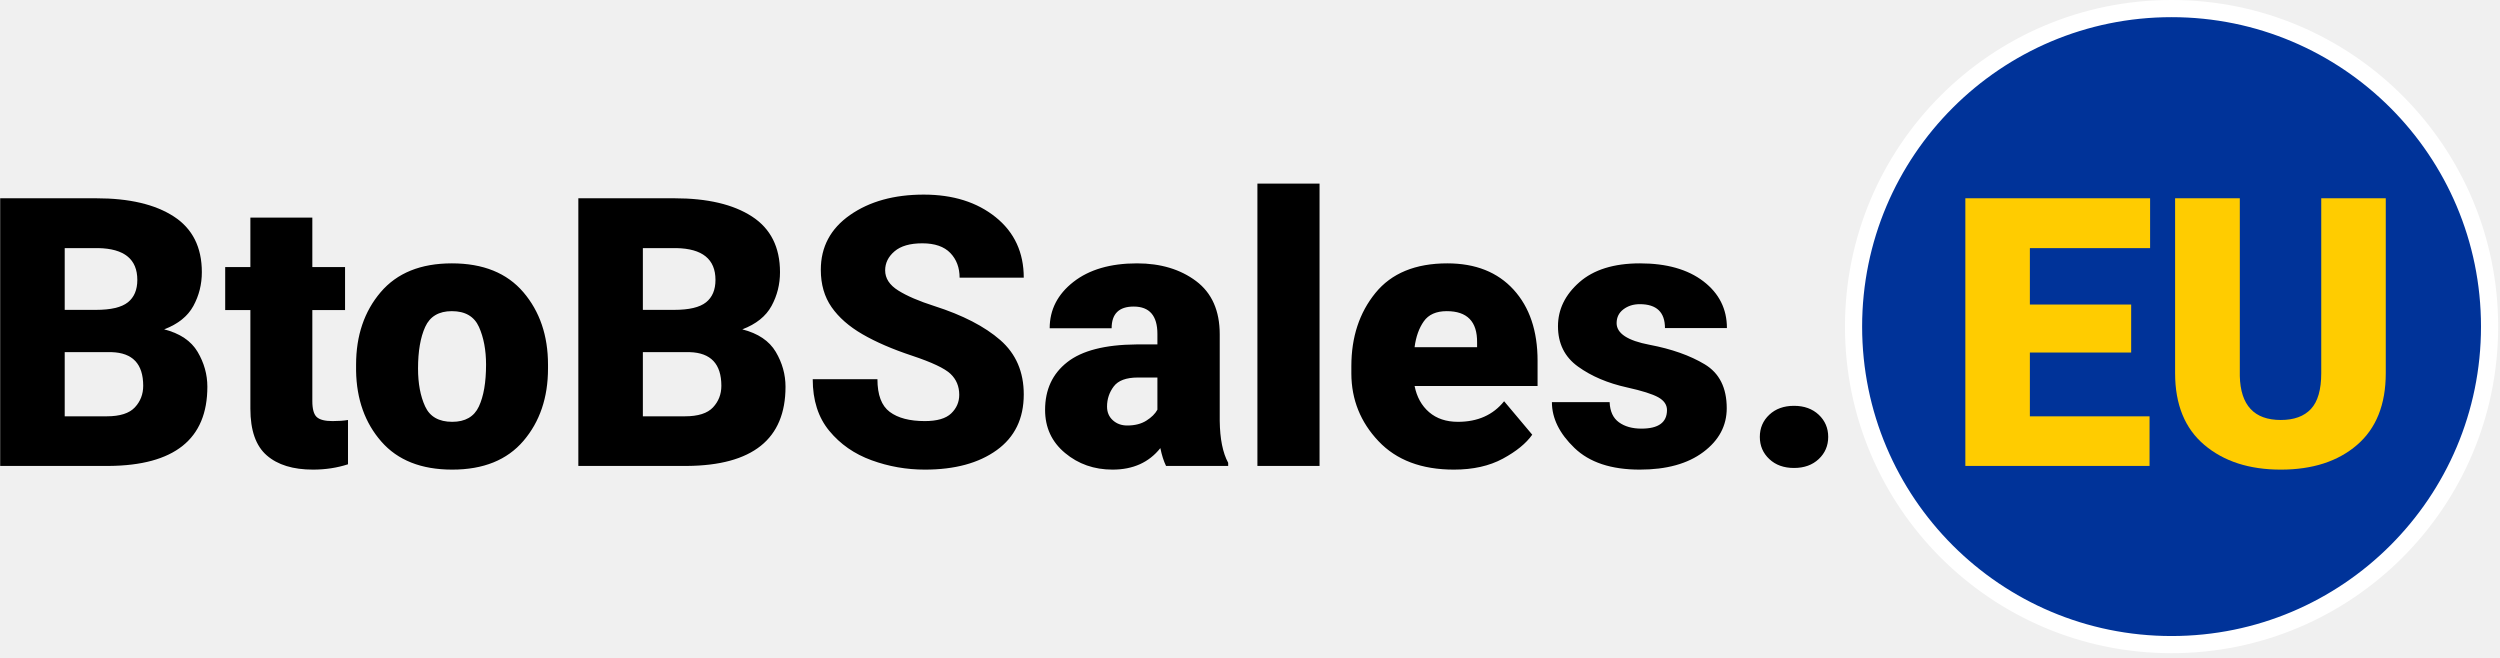
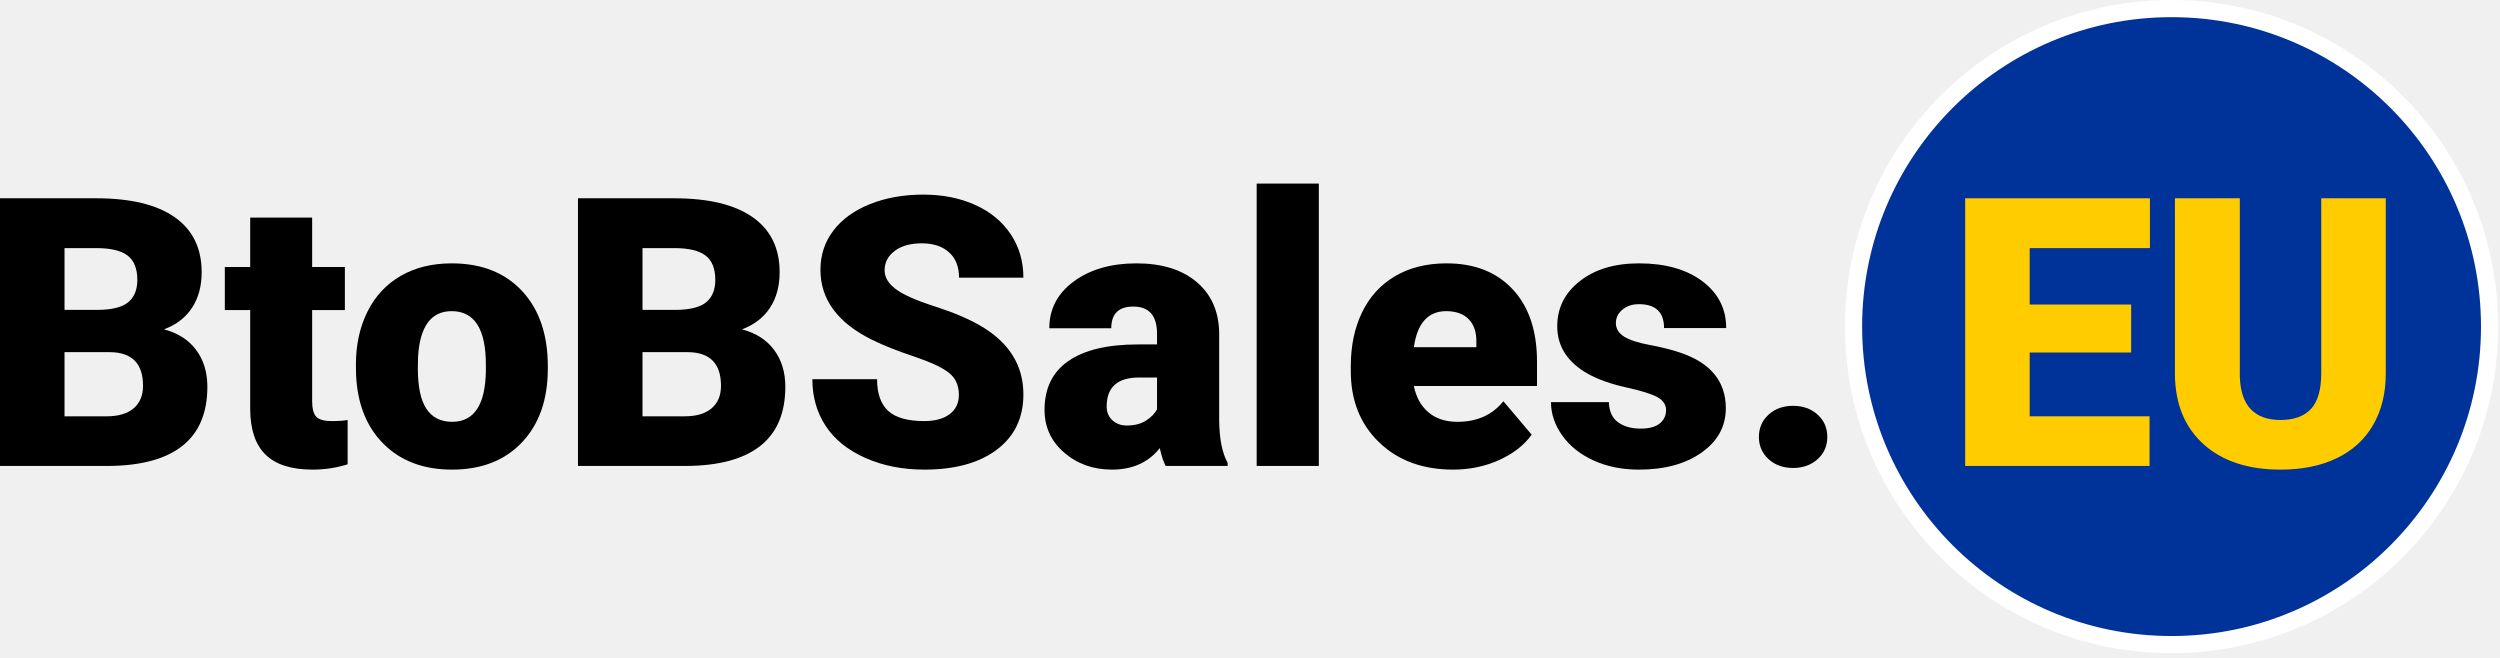
<svg xmlns="http://www.w3.org/2000/svg" width="100%" height="100%" viewBox="0 0 437 115" version="1.1" xml:space="preserve" style="fill-rule:evenodd;clip-rule:evenodd;stroke-linecap:round;stroke-linejoin:round;stroke-miterlimit:1.5;">
  <g transform="matrix(1,0,0,1,-134.302,-266.592)">
    <g transform="matrix(1,0,0,1,-9,5)">
      <circle cx="522.891" cy="318.681" r="55.589" style="fill:rgb(0,51,153);stroke:white;stroke-width:3px;" />
    </g>
    <g transform="matrix(1.02828,0,0,1.02828,93.589,141.523)">
      <g transform="matrix(1,0,0,1,36.156,200.836)">
-         <text x="0px" y="0px" style="font-family:'Roboto-Black', 'Roboto';font-weight:900;font-size:64px;">Bt</text>
+         <g>
+           <path d="M3.438,0L3.438,-45.5L19.781,-45.5C25.635,-45.5 30.089,-44.427 33.141,-42.281C36.193,-40.135 37.719,-37.021 37.719,-32.938C37.719,-30.583 37.177,-28.573 36.094,-26.906C35.01,-25.24 33.417,-24.01 31.313,-23.219C33.688,-22.594 35.51,-21.427 36.781,-19.719C38.052,-18.01 38.688,-15.927 38.688,-13.469C38.688,-9.01 37.276,-5.661 34.453,-3.422C31.63,-1.182 27.448,-0.042 21.906,0L3.438,0ZM14.406,-19.344L14.406,-8.438L21.594,-8.438C23.573,-8.438 25.094,-8.891 26.156,-9.797C27.219,-10.703 27.75,-11.979 27.75,-13.625C27.75,-17.417 25.865,-19.323 22.094,-19.344L14.406,-19.344ZM14.406,-26.531L20.125,-26.531C22.521,-26.552 24.229,-26.99 25.25,-27.844C26.271,-28.698 26.781,-29.958 26.781,-31.625C26.781,-33.542 26.229,-34.922 25.125,-35.766C24.021,-36.609 22.24,-37.031 19.781,-37.031L14.406,-37.031L14.406,-26.531Z" style="fill-rule:nonzero;" />
+           <path d="M56.5,-42.219L56.5,-33.813L62.063,-33.813L62.063,-26.5L56.5,-26.5L56.5,-11.031C56.5,-9.76 56.729,-8.875 57.188,-8.375C57.646,-7.875 58.552,-7.625 59.906,-7.625C60.948,-7.625 61.823,-7.688 62.531,-7.813L62.531,-0.281C60.635,0.323 58.656,0.625 56.594,0.625C52.969,0.625 50.292,-0.229 48.563,-1.938C46.833,-3.646 45.969,-6.24 45.969,-9.719L45.969,-26.5L41.656,-26.5L41.656,-33.813L45.969,-33.813L45.969,-42.219L56.5,-42.219Z" style="fill-rule:nonzero;" />
+         </g>
      </g>
      <g transform="matrix(1,0,0,1,98.469,200.836)">
-         <text x="0px" y="0px" style="font-family:'Roboto-Black', 'Roboto';font-weight:900;font-size:64px;">oBSales.</text>
+         <g>
+           <path d="M1.625,-17.219C1.625,-20.594 2.281,-23.599 3.594,-26.234C4.906,-28.87 6.792,-30.896 9.25,-32.313C11.708,-33.729 14.594,-34.438 17.906,-34.438C22.969,-34.438 26.958,-32.87 29.875,-29.734C32.792,-26.599 34.25,-22.333 34.25,-16.938L34.25,-16.563C34.25,-11.292 32.786,-7.109 29.859,-4.016C26.932,-0.922 22.969,0.625 17.969,0.625C13.156,0.625 9.292,-0.818 6.375,-3.703C3.458,-6.589 1.885,-10.5 1.656,-15.438L1.625,-17.219ZM12.156,-16.563C12.156,-13.438 12.646,-11.146 13.625,-9.688C14.604,-8.229 16.052,-7.5 17.969,-7.5C21.719,-7.5 23.635,-10.385 23.719,-16.156L23.719,-17.219C23.719,-23.281 21.781,-26.313 17.906,-26.313C14.385,-26.313 12.479,-23.698 12.188,-18.469L12.156,-16.563Z" style="fill-rule:nonzero;" />
+           <path d="M39.375,0L39.375,-45.5L55.719,-45.5C61.573,-45.5 66.026,-44.427 69.078,-42.281C72.13,-40.135 73.656,-37.021 73.656,-32.938C73.656,-30.583 73.115,-28.573 72.031,-26.906C70.948,-25.24 69.354,-24.01 67.25,-23.219C69.625,-22.594 71.448,-21.427 72.719,-19.719C73.99,-18.01 74.625,-15.927 74.625,-13.469C74.625,-9.01 73.214,-5.661 70.391,-3.422C67.568,-1.182 63.385,-0.042 57.844,0L39.375,0ZM50.344,-19.344L50.344,-8.438L57.531,-8.438C59.51,-8.438 61.031,-8.891 62.094,-9.797C63.156,-10.703 63.688,-11.979 63.688,-13.625C63.688,-17.417 61.802,-19.323 58.031,-19.344L50.344,-19.344ZM50.344,-26.531L56.063,-26.531C58.458,-26.552 60.167,-26.99 61.188,-27.844C62.208,-28.698 62.719,-29.958 62.719,-31.625C62.719,-33.542 62.167,-34.922 61.063,-35.766C59.958,-36.609 58.177,-37.031 55.719,-37.031L50.344,-37.031L50.344,-26.531Z" style="fill-rule:nonzero;" />
+           <path d="M104.125,-12.094C104.125,-13.698 103.557,-14.948 102.422,-15.844C101.286,-16.74 99.292,-17.667 96.438,-18.625C93.583,-19.583 91.25,-20.51 89.438,-21.406C83.542,-24.302 80.594,-28.281 80.594,-33.344C80.594,-35.865 81.328,-38.089 82.797,-40.016C84.266,-41.943 86.344,-43.443 89.031,-44.516C91.719,-45.589 94.74,-46.125 98.094,-46.125C101.365,-46.125 104.297,-45.542 106.891,-44.375C109.484,-43.208 111.5,-41.547 112.938,-39.391C114.375,-37.234 115.094,-34.771 115.094,-32L104.156,-32C104.156,-33.854 103.589,-35.292 102.453,-36.313C101.318,-37.333 99.781,-37.844 97.844,-37.844C95.885,-37.844 94.339,-37.411 93.203,-36.547C92.068,-35.682 91.5,-34.583 91.5,-33.25C91.5,-32.083 92.125,-31.026 93.375,-30.078C94.625,-29.13 96.823,-28.151 99.969,-27.141C103.115,-26.13 105.698,-25.042 107.719,-23.875C112.635,-21.042 115.094,-17.135 115.094,-12.156C115.094,-8.177 113.594,-5.052 110.594,-2.781C107.594,-0.51 103.479,0.625 98.25,0.625C94.563,0.625 91.224,-0.036 88.234,-1.359C85.245,-2.682 82.995,-4.495 81.484,-6.797C79.974,-9.099 79.219,-11.75 79.219,-14.75L90.219,-14.75C90.219,-12.313 90.849,-10.516 92.109,-9.359C93.37,-8.203 95.417,-7.625 98.25,-7.625C100.063,-7.625 101.495,-8.016 102.547,-8.797C103.599,-9.578 104.125,-10.677 104.125,-12.094Z" style="fill-rule:nonzero;" />
+           <path d="M139.281,0C138.906,-0.688 138.573,-1.698 138.281,-3.031C136.344,-0.594 133.635,0.625 130.156,0.625C126.969,0.625 124.26,-0.339 122.031,-2.266C119.802,-4.193 118.688,-6.615 118.688,-9.531C118.688,-13.198 120.042,-15.969 122.75,-17.844C125.458,-19.719 129.396,-20.656 134.563,-20.656L137.813,-20.656L137.813,-22.438C137.813,-25.542 136.469,-27.094 133.781,-27.094C131.281,-27.094 130.031,-25.865 130.031,-23.406L119.5,-23.406C119.5,-26.677 120.891,-29.333 123.672,-31.375C126.453,-33.417 130,-34.438 134.313,-34.438C138.625,-34.438 142.031,-33.385 144.531,-31.281C147.031,-29.177 148.313,-26.292 148.375,-22.625L148.375,-7.656C148.417,-4.552 148.896,-2.177 149.813,-0.531L149.813,0L139.281,0ZM132.688,-6.875C134,-6.875 135.089,-7.156 135.953,-7.719C136.818,-8.281 137.438,-8.917 137.813,-9.625L137.813,-15.031L134.75,-15.031C131.083,-15.031 129.25,-13.385 129.25,-10.094C129.25,-9.135 129.573,-8.359 130.219,-7.766C130.865,-7.172 131.688,-6.875 132.688,-6.875Z" style="fill-rule:nonzero;" />
+           <rect x="154.75" y="-48" width="10.563" height="48" style="fill-rule:nonzero;" />
+           <path d="M188.156,0.625C182.969,0.625 178.771,-0.922 175.563,-4.016C172.354,-7.109 170.75,-11.135 170.75,-16.094L170.75,-16.969C170.75,-20.427 171.391,-23.479 172.672,-26.125C173.953,-28.771 175.823,-30.818 178.281,-32.266C180.74,-33.714 183.656,-34.438 187.031,-34.438C191.781,-34.438 195.531,-32.964 198.281,-30.016C201.031,-27.068 202.406,-22.958 202.406,-17.688L202.406,-13.594L181.469,-13.594C181.844,-11.698 182.667,-10.208 183.938,-9.125C185.208,-8.042 186.854,-7.5 188.875,-7.5C192.208,-7.5 194.813,-8.667 196.688,-11L201.5,-5.313C200.188,-3.5 198.328,-2.057 195.922,-0.984C193.516,0.089 190.927,0.625 188.156,0.625ZM186.969,-26.313C183.885,-26.313 182.052,-24.271 181.469,-20.188L192.094,-20.188L192.094,-21C192.135,-22.688 191.708,-23.995 190.813,-24.922C189.917,-25.849 188.635,-26.313 186.969,-26.313Z" style="fill-rule:nonzero;" />
+           <path d="M224.344,-9.5C224.344,-10.396 223.875,-11.115 222.938,-11.656C222,-12.198 220.219,-12.76 217.594,-13.344C214.969,-13.927 212.802,-14.693 211.094,-15.641C209.385,-16.589 208.083,-17.74 207.188,-19.094C206.292,-20.448 205.844,-22 205.844,-23.75C205.844,-26.854 207.125,-29.411 209.688,-31.422C212.25,-33.432 215.604,-34.438 219.75,-34.438C224.208,-34.438 227.792,-33.427 230.5,-31.406C233.208,-29.385 234.563,-26.729 234.563,-23.438L224,-23.438C224,-26.146 222.573,-27.5 219.719,-27.5C218.615,-27.5 217.688,-27.193 216.938,-26.578C216.188,-25.964 215.813,-25.198 215.813,-24.281C215.813,-23.344 216.271,-22.583 217.188,-22C218.104,-21.417 219.568,-20.938 221.578,-20.563C223.589,-20.188 225.354,-19.74 226.875,-19.219C231.958,-17.469 234.5,-14.333 234.5,-9.813C234.5,-6.729 233.13,-4.219 230.391,-2.281C227.651,-0.344 224.104,0.625 219.75,0.625C216.854,0.625 214.271,0.104 212,-0.938C209.729,-1.979 207.958,-3.396 206.688,-5.188C205.417,-6.979 204.781,-8.865 204.781,-10.844L214.625,-10.844C214.667,-9.281 215.188,-8.141 216.188,-7.422C217.188,-6.703 218.469,-6.344 220.031,-6.344C221.469,-6.344 222.547,-6.635 223.266,-7.219C223.984,-7.802 224.344,-8.563 224.344,-9.5Z" style="fill-rule:nonzero;" />
+           <path d="M245.938,-10.219C247.604,-10.219 248.99,-9.724 250.094,-8.734C251.198,-7.745 251.75,-6.479 251.75,-4.938C251.75,-3.396 251.198,-2.13 250.094,-1.141C248.99,-0.151 247.604,0.344 245.938,0.344C244.25,0.344 242.859,-0.156 241.766,-1.156C240.672,-2.156 240.125,-3.417 240.125,-4.938C240.125,-6.458 240.672,-7.719 241.766,-8.719C242.859,-9.719 244.25,-10.219 245.938,-10.219Z" style="fill-rule:nonzero;" />
+         </g>
      </g>
    </g>
    <g transform="matrix(1.02828,0,0,1.02828,474.278,348.039)">
-       <text x="0px" y="0px" style="font-family:'Roboto-Black', 'Roboto';font-weight:900;font-size:64px;fill:rgb(255,204,0);">EU</text>
+       <g>
+         <path d="M31.656,-19.281L14.406,-19.281L14.406,-8.438L34.781,-8.438L34.781,0L3.438,0L3.438,-45.5L34.844,-45.5L34.844,-37.031L14.406,-37.031L14.406,-27.438L31.656,-27.438L31.656,-19.281Z" style="fill:rgb(255,204,0);fill-rule:nonzero;" />
+         <path d="M74.938,-45.5L74.938,-15.719C74.938,-12.344 74.219,-9.422 72.781,-6.953C71.344,-4.484 69.281,-2.604 66.594,-1.313C63.906,-0.021 60.729,0.625 57.063,0.625C51.521,0.625 47.156,-0.813 43.969,-3.688C40.781,-6.563 39.156,-10.5 39.094,-15.5L39.094,-45.5L50.125,-45.5L50.125,-15.281C50.25,-10.302 52.563,-7.813 57.063,-7.813C59.333,-7.813 61.052,-8.438 62.219,-9.688C63.385,-10.938 63.969,-12.969 63.969,-15.781L63.969,-45.5L74.938,-45.5Z" style="fill:rgb(255,204,0);fill-rule:nonzero;" />
+       </g>
    </g>
  </g>
</svg>
